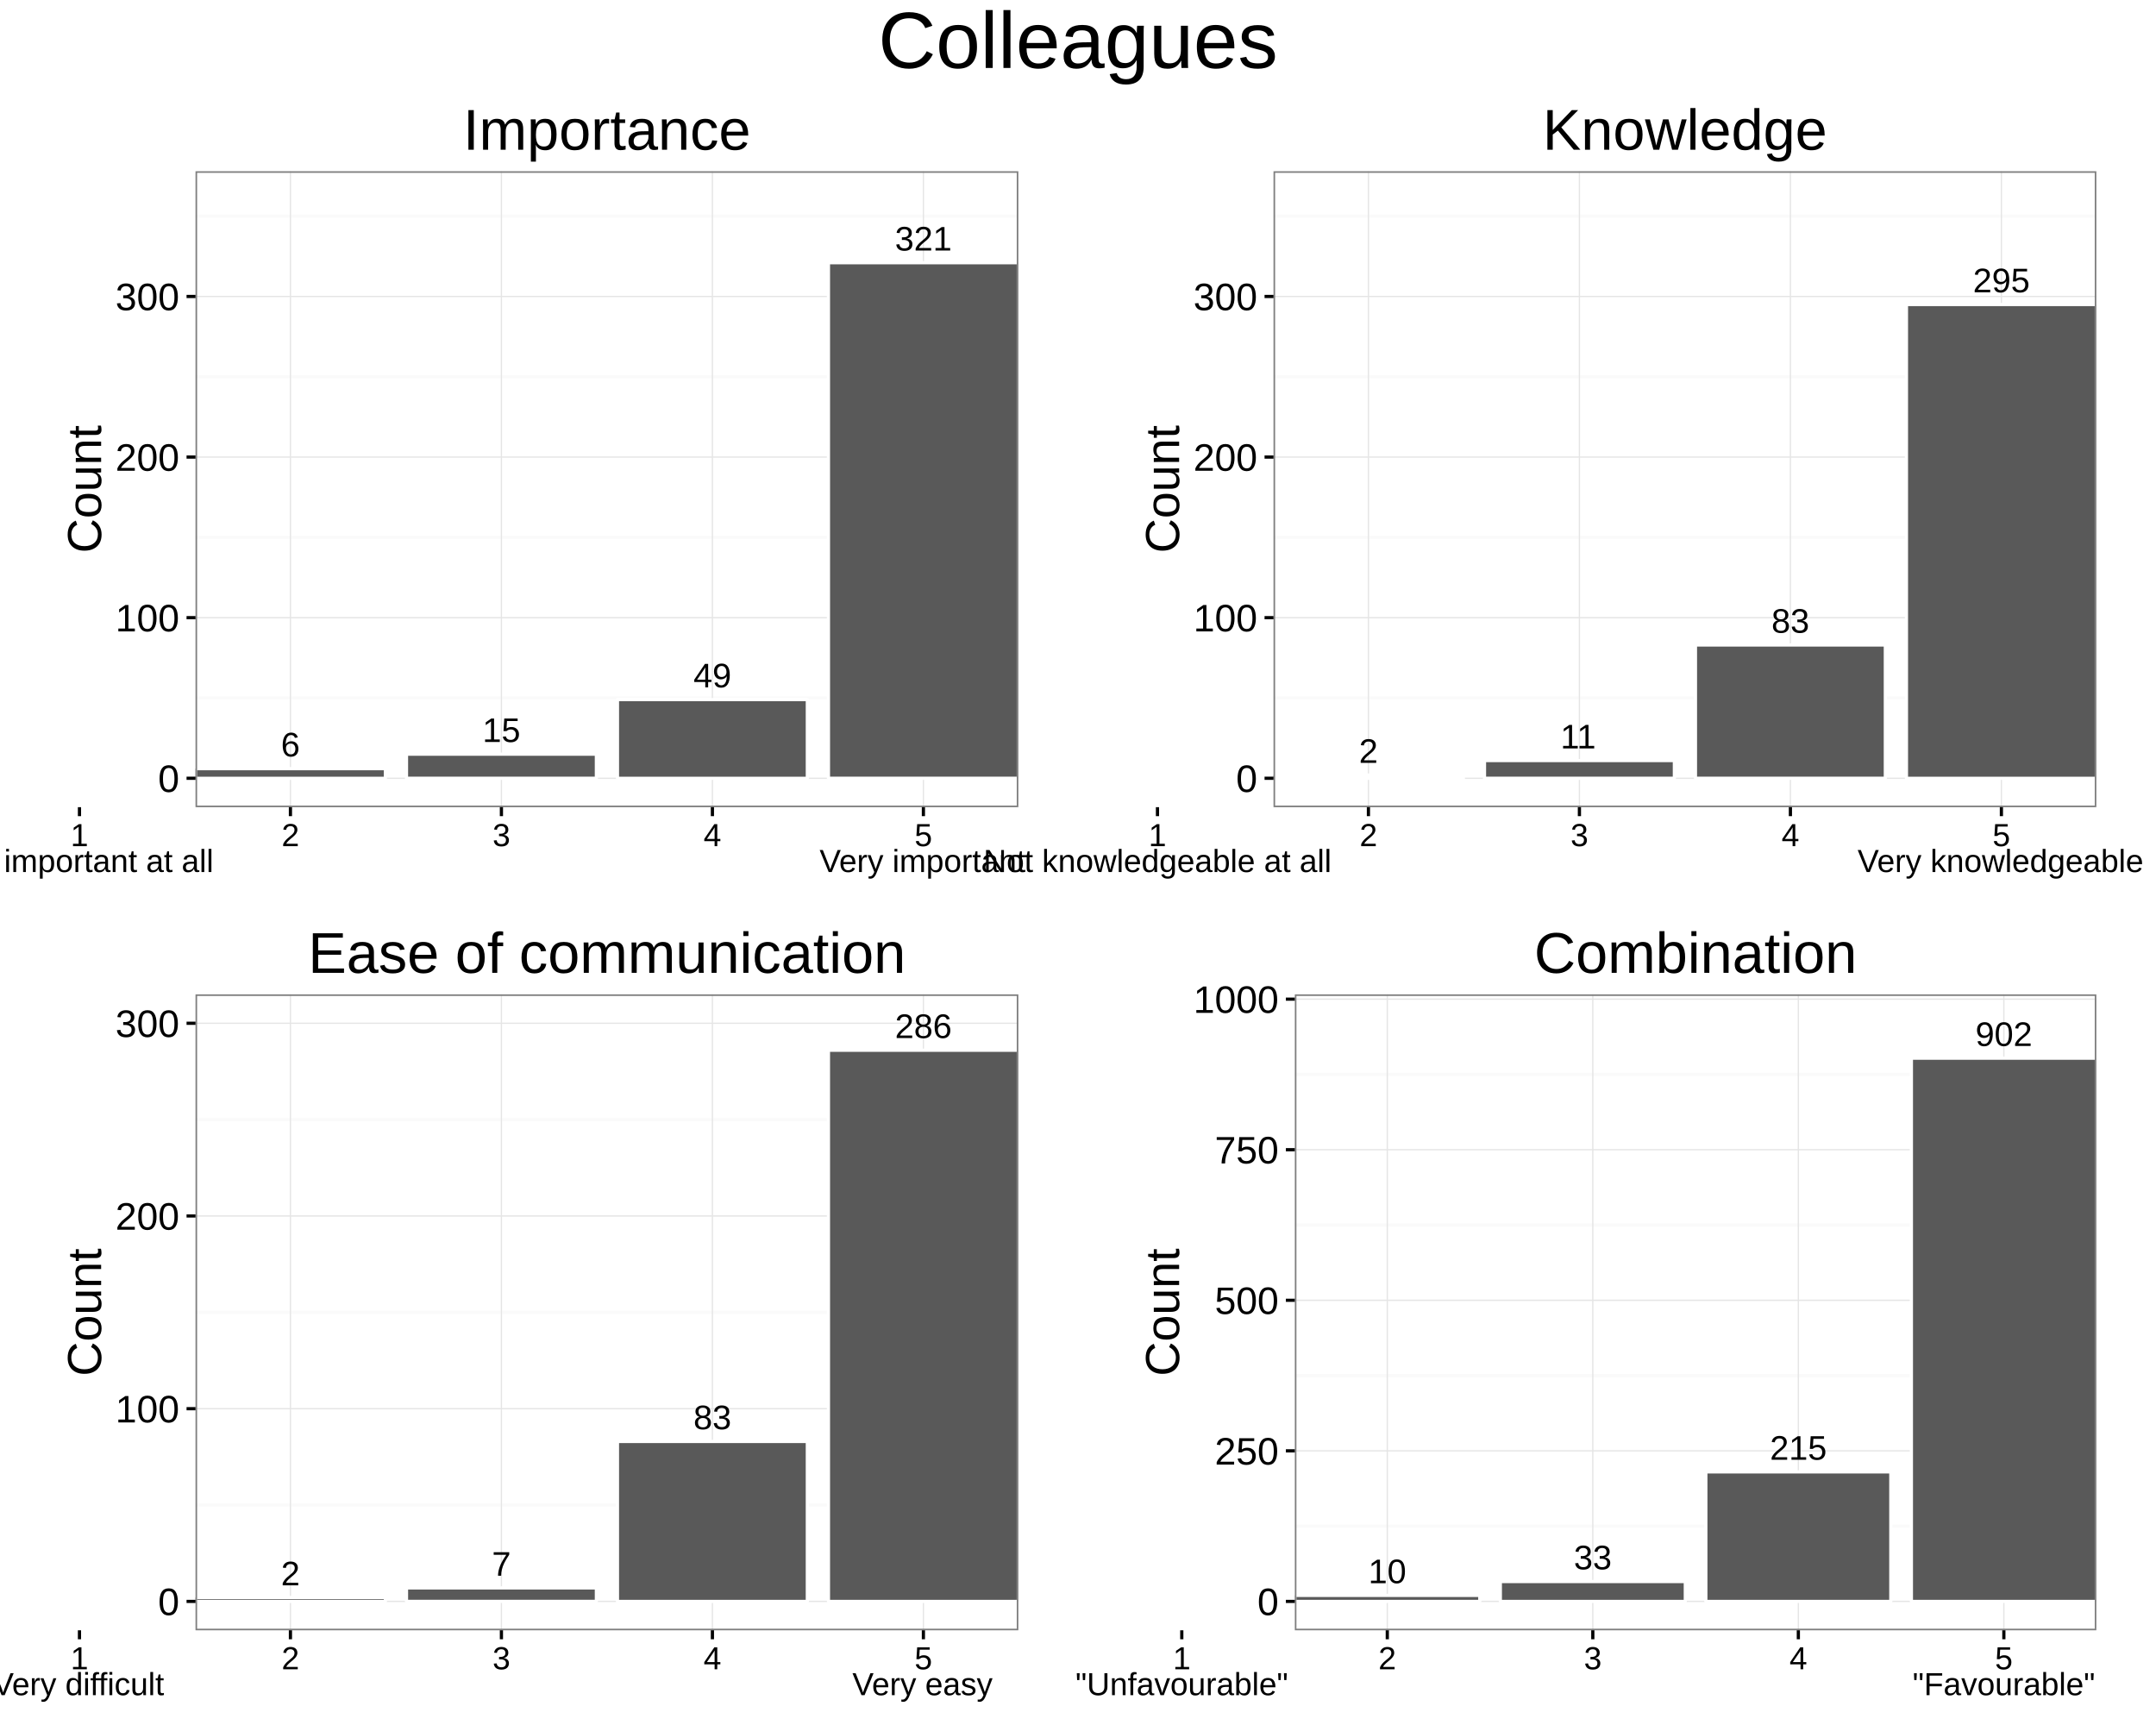
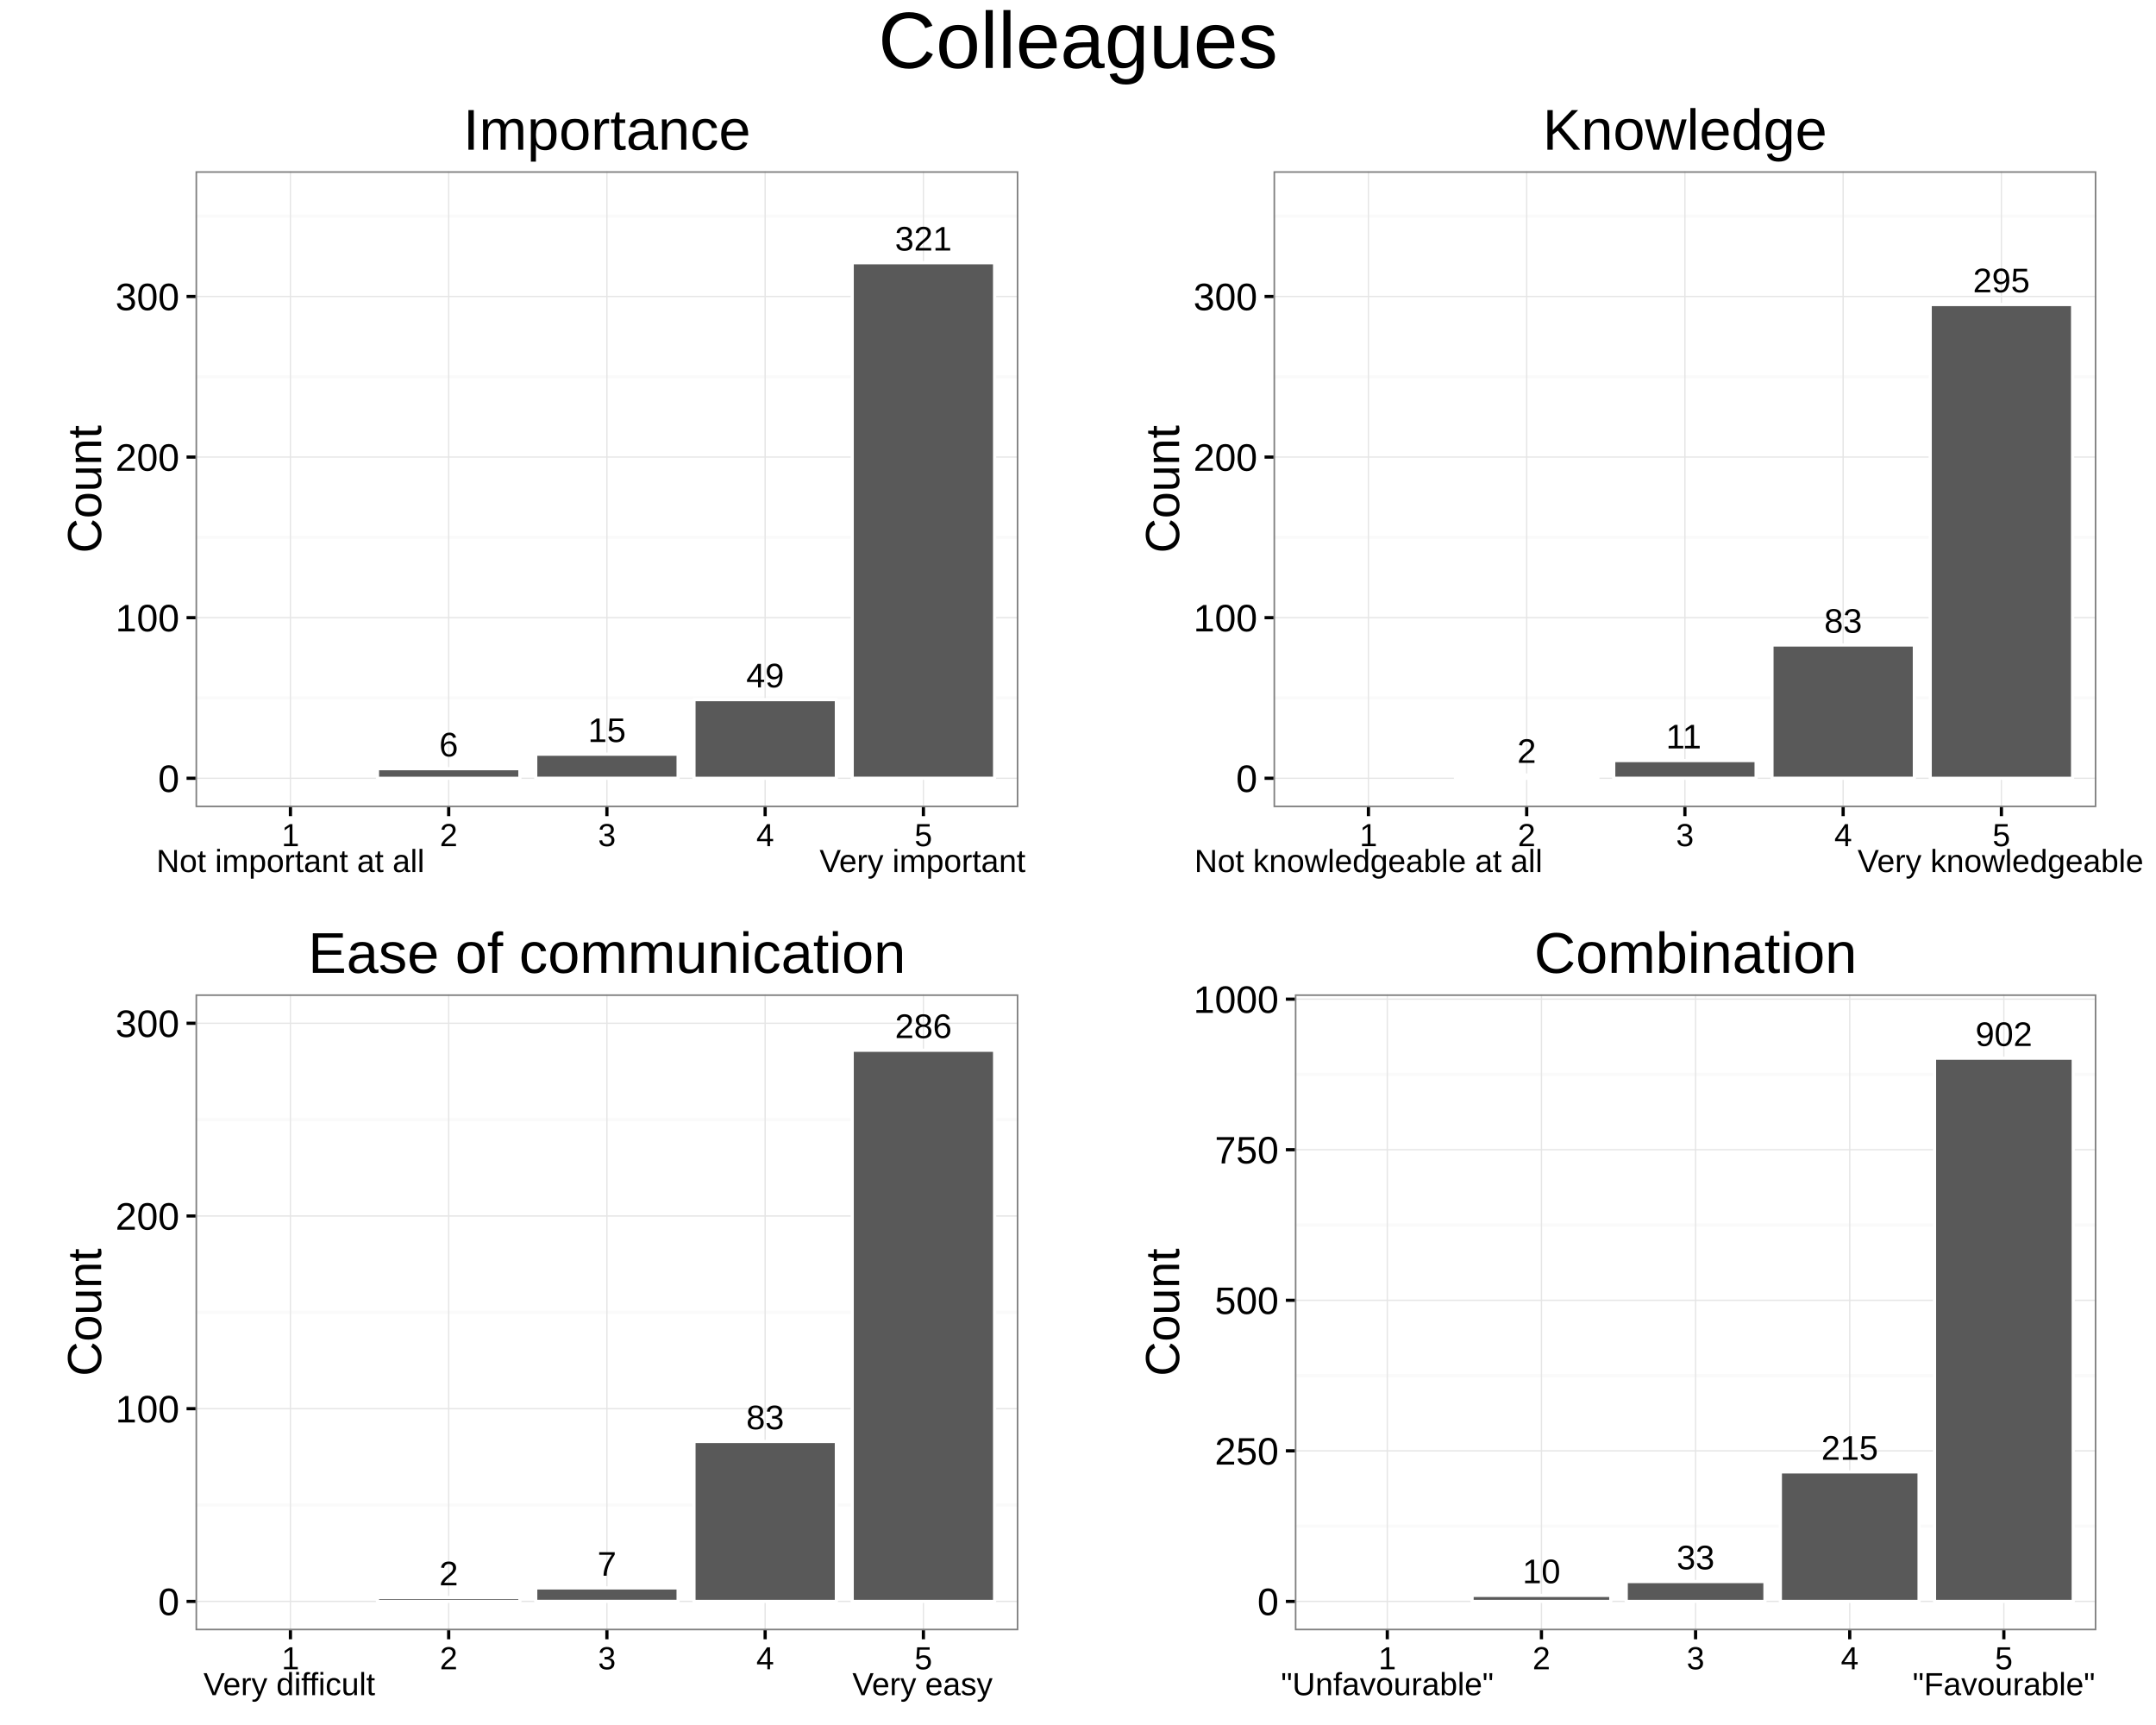
<svg xmlns="http://www.w3.org/2000/svg" viewBox="0 0 720.00 576.00">
  <defs>
    <style type="text/css">
    line, polyline, path, rect, circle {
      fill: none;
      stroke: #000000;
      stroke-linecap: round;
      stroke-linejoin: round;
      stroke-miterlimit: 10.00;
    }
  </style>
  </defs>
  <rect width="100%" height="100%" style="stroke: none; fill: #FFFFFF;" />
  <defs>
    <clipPath id="cp1">
      <rect x="0.00" y="26.29" width="360.00" height="274.86" />
    </clipPath>
  </defs>
  <rect x="0.00" y="26.29" width="360.00" height="274.86" style="stroke-width: 1.07; stroke: #FFFFFF; fill: #FFFFFF;" clip-path="url(#cp1)" />
  <defs>
    <clipPath id="cp2">
      <rect x="0.00" y="0.00" width="720.00" height="576.00" />
    </clipPath>
  </defs>
  <defs>
    <clipPath id="cp3">
      <rect x="65.29" y="57.17" width="274.79" height="212.36" />
    </clipPath>
  </defs>
  <rect x="65.29" y="57.17" width="274.79" height="212.36" style="stroke-width: 1.07; stroke: none; fill: #FFFFFF;" clip-path="url(#cp3)" />
  <polyline points="65.29,233.06 340.07,233.06 " style="stroke-width: 1.07; stroke: #FAFAFA; stroke-linecap: butt;" clip-path="url(#cp3)" />
  <polyline points="65.29,179.43 340.07,179.43 " style="stroke-width: 1.07; stroke: #FAFAFA; stroke-linecap: butt;" clip-path="url(#cp3)" />
  <polyline points="65.29,125.81 340.07,125.81 " style="stroke-width: 1.07; stroke: #FAFAFA; stroke-linecap: butt;" clip-path="url(#cp3)" />
  <polyline points="65.29,72.18 340.07,72.18 " style="stroke-width: 1.07; stroke: #FAFAFA; stroke-linecap: butt;" clip-path="url(#cp3)" />
  <polyline points="65.29,259.87 340.07,259.87 " style="stroke-width: 0.43; stroke: #E5E5E5; stroke-linecap: butt;" clip-path="url(#cp3)" />
  <polyline points="65.29,206.25 340.07,206.25 " style="stroke-width: 0.43; stroke: #E5E5E5; stroke-linecap: butt;" clip-path="url(#cp3)" />
  <polyline points="65.29,152.62 340.07,152.62 " style="stroke-width: 0.43; stroke: #E5E5E5; stroke-linecap: butt;" clip-path="url(#cp3)" />
  <polyline points="65.29,99.00 340.07,99.00 " style="stroke-width: 0.43; stroke: #E5E5E5; stroke-linecap: butt;" clip-path="url(#cp3)" />
-   <polyline points="26.54,269.53 26.54,57.17 " style="stroke-width: 0.43; stroke: #E5E5E5; stroke-linecap: butt;" clip-path="url(#cp3)" />
  <polyline points="96.99,269.53 96.99,57.17 " style="stroke-width: 0.43; stroke: #E5E5E5; stroke-linecap: butt;" clip-path="url(#cp3)" />
-   <polyline points="167.45,269.53 167.45,57.17 " style="stroke-width: 0.43; stroke: #E5E5E5; stroke-linecap: butt;" clip-path="url(#cp3)" />
-   <polyline points="237.91,269.53 237.91,57.17 " style="stroke-width: 0.43; stroke: #E5E5E5; stroke-linecap: butt;" clip-path="url(#cp3)" />
+   <polyline points="149.84,269.53 149.84,57.17 " style="stroke-width: 0.43; stroke: #E5E5E5; stroke-linecap: butt;" clip-path="url(#cp3)" />
+   <polyline points="202.68,269.53 202.68,57.17 " style="stroke-width: 0.43; stroke: #E5E5E5; stroke-linecap: butt;" clip-path="url(#cp3)" />
+   <polyline points="255.52,269.53 255.52,57.17 " style="stroke-width: 0.43; stroke: #E5E5E5; stroke-linecap: butt;" clip-path="url(#cp3)" />
  <polyline points="308.37,269.53 308.37,57.17 " style="stroke-width: 0.43; stroke: #E5E5E5; stroke-linecap: butt;" clip-path="url(#cp3)" />
-   <rect x="65.29" y="256.66" width="63.41" height="3.22" style="stroke-width: 1.07; stroke: #FFFFFF; stroke-linecap: butt; fill: #595959;" clip-path="url(#cp3)" />
-   <rect x="135.75" y="251.83" width="63.41" height="8.04" style="stroke-width: 1.07; stroke: #FFFFFF; stroke-linecap: butt; fill: #595959;" clip-path="url(#cp3)" />
-   <rect x="206.20" y="233.60" width="63.41" height="26.28" style="stroke-width: 1.07; stroke: #FFFFFF; stroke-linecap: butt; fill: #595959;" clip-path="url(#cp3)" />
-   <rect x="276.66" y="87.73" width="63.41" height="172.14" style="stroke-width: 1.07; stroke: #FFFFFF; stroke-linecap: butt; fill: #595959;" clip-path="url(#cp3)" />
+   <rect x="126.06" y="256.66" width="47.56" height="3.22" style="stroke-width: 1.07; stroke: #FFFFFF; stroke-linecap: butt; fill: #595959;" clip-path="url(#cp3)" />
+   <rect x="178.90" y="251.83" width="47.56" height="8.04" style="stroke-width: 1.07; stroke: #FFFFFF; stroke-linecap: butt; fill: #595959;" clip-path="url(#cp3)" />
+   <rect x="231.75" y="233.60" width="47.56" height="26.28" style="stroke-width: 1.07; stroke: #FFFFFF; stroke-linecap: butt; fill: #595959;" clip-path="url(#cp3)" />
+   <rect x="284.59" y="87.73" width="47.56" height="172.14" style="stroke-width: 1.07; stroke: #FFFFFF; stroke-linecap: butt; fill: #595959;" clip-path="url(#cp3)" />
  <g clip-path="url(#cp3)">
-     <text x="93.83" y="252.58" style="font-size: 8.54pt; font-family: Arial;">6</text>
+     <text x="146.67" y="252.58" style="font-size: 8.54pt; font-family: Arial;">6</text>
  </g>
  <g clip-path="url(#cp3)">
-     <text x="161.12" y="247.76" style="font-size: 8.54pt; font-family: Arial;">15</text>
+     <text x="196.35" y="247.76" style="font-size: 8.54pt; font-family: Arial;">15</text>
  </g>
  <g clip-path="url(#cp3)">
-     <text x="231.58" y="229.52" style="font-size: 8.54pt; font-family: Arial;">49</text>
+     <text x="249.20" y="229.52" style="font-size: 8.54pt; font-family: Arial;">49</text>
  </g>
  <g clip-path="url(#cp3)">
    <text x="298.87" y="83.66" style="font-size: 8.54pt; font-family: Arial;">321</text>
  </g>
  <rect x="65.29" y="57.17" width="274.79" height="212.36" style="stroke-width: 1.07; stroke: #7F7F7F;" clip-path="url(#cp3)" />
  <defs>
    <clipPath id="cp4">
      <rect x="0.00" y="0.00" width="720.00" height="576.00" />
    </clipPath>
  </defs>
  <g clip-path="url(#cp4)">
    <text x="52.79" y="264.45" style="font-size: 9.60pt; font-family: Arial;">0</text>
  </g>
  <g clip-path="url(#cp4)">
    <text x="38.55" y="210.83" style="font-size: 9.60pt; font-family: Arial;">100</text>
  </g>
  <g clip-path="url(#cp4)">
    <text x="38.55" y="157.20" style="font-size: 9.60pt; font-family: Arial;">200</text>
  </g>
  <g clip-path="url(#cp4)">
    <text x="38.55" y="103.58" style="font-size: 9.60pt; font-family: Arial;">300</text>
  </g>
  <polyline points="62.30,259.87 65.29,259.87 " style="stroke-width: 1.07; stroke-linecap: butt;" clip-path="url(#cp4)" />
  <polyline points="62.30,206.25 65.29,206.25 " style="stroke-width: 1.07; stroke-linecap: butt;" clip-path="url(#cp4)" />
  <polyline points="62.30,152.62 65.29,152.62 " style="stroke-width: 1.07; stroke-linecap: butt;" clip-path="url(#cp4)" />
  <polyline points="62.30,99.00 65.29,99.00 " style="stroke-width: 1.07; stroke-linecap: butt;" clip-path="url(#cp4)" />
-   <polyline points="26.54,272.52 26.54,269.53 " style="stroke-width: 1.07; stroke-linecap: butt;" clip-path="url(#cp4)" />
  <polyline points="96.99,272.52 96.99,269.53 " style="stroke-width: 1.07; stroke-linecap: butt;" clip-path="url(#cp4)" />
-   <polyline points="167.45,272.52 167.45,269.53 " style="stroke-width: 1.07; stroke-linecap: butt;" clip-path="url(#cp4)" />
-   <polyline points="237.91,272.52 237.91,269.53 " style="stroke-width: 1.07; stroke-linecap: butt;" clip-path="url(#cp4)" />
+   <polyline points="149.84,272.52 149.84,269.53 " style="stroke-width: 1.07; stroke-linecap: butt;" clip-path="url(#cp4)" />
+   <polyline points="202.68,272.52 202.68,269.53 " style="stroke-width: 1.07; stroke-linecap: butt;" clip-path="url(#cp4)" />
+   <polyline points="255.52,272.52 255.52,269.53 " style="stroke-width: 1.07; stroke-linecap: butt;" clip-path="url(#cp4)" />
  <polyline points="308.37,272.52 308.37,269.53 " style="stroke-width: 1.07; stroke-linecap: butt;" clip-path="url(#cp4)" />
  <g clip-path="url(#cp4)">
-     <text x="23.57" y="282.54" style="font-size: 8.00pt; font-family: Arial;">1</text>
-   </g>
-   <g clip-path="url(#cp4)">
-     <text x="-18.22" y="291.18" style="font-size: 8.00pt; font-family: Arial;">Not important at all</text>
-   </g>
-   <g clip-path="url(#cp4)">
-     <text x="94.03" y="282.54" style="font-size: 8.00pt; font-family: Arial;">2</text>
-   </g>
-   <g clip-path="url(#cp4)">
-     <text x="164.49" y="282.54" style="font-size: 8.00pt; font-family: Arial;">3</text>
-   </g>
-   <g clip-path="url(#cp4)">
-     <text x="234.94" y="282.54" style="font-size: 8.00pt; font-family: Arial;">4</text>
+     <text x="94.03" y="282.54" style="font-size: 8.00pt; font-family: Arial;">1</text>
+   </g>
+   <g clip-path="url(#cp4)">
+     <text x="52.23" y="291.18" style="font-size: 8.00pt; font-family: Arial;">Not important at all</text>
+   </g>
+   <g clip-path="url(#cp4)">
+     <text x="146.87" y="282.54" style="font-size: 8.00pt; font-family: Arial;">2</text>
+   </g>
+   <g clip-path="url(#cp4)">
+     <text x="199.72" y="282.54" style="font-size: 8.00pt; font-family: Arial;">3</text>
+   </g>
+   <g clip-path="url(#cp4)">
+     <text x="252.56" y="282.54" style="font-size: 8.00pt; font-family: Arial;">4</text>
  </g>
  <g clip-path="url(#cp4)">
    <text x="305.40" y="282.54" style="font-size: 8.00pt; font-family: Arial;">5</text>
  </g>
  <g clip-path="url(#cp4)">
    <text x="273.69" y="291.18" style="font-size: 8.00pt; font-family: Arial;">Very important</text>
  </g>
  <g clip-path="url(#cp4)">
    <text transform="translate(33.77,184.69) rotate(-90)" style="font-size: 12.00pt; font-family: Arial;">Count</text>
  </g>
  <g clip-path="url(#cp4)">
    <text x="154.66" y="49.99" style="font-size: 14.40pt; font-family: Arial;">Importance</text>
  </g>
  <defs>
    <clipPath id="cp5">
      <rect x="360.00" y="26.29" width="360.00" height="274.86" />
    </clipPath>
  </defs>
  <rect x="360.00" y="26.29" width="360.00" height="274.86" style="stroke-width: 1.07; stroke: #FFFFFF; fill: #FFFFFF;" clip-path="url(#cp5)" />
  <defs>
    <clipPath id="cp6">
      <rect x="0.00" y="0.00" width="720.00" height="576.00" />
    </clipPath>
  </defs>
  <defs>
    <clipPath id="cp7">
      <rect x="425.29" y="57.17" width="274.79" height="212.36" />
    </clipPath>
  </defs>
  <rect x="425.29" y="57.17" width="274.79" height="212.36" style="stroke-width: 1.07; stroke: none; fill: #FFFFFF;" clip-path="url(#cp7)" />
  <polyline points="425.29,233.06 700.07,233.06 " style="stroke-width: 1.07; stroke: #FAFAFA; stroke-linecap: butt;" clip-path="url(#cp7)" />
  <polyline points="425.29,179.43 700.07,179.43 " style="stroke-width: 1.07; stroke: #FAFAFA; stroke-linecap: butt;" clip-path="url(#cp7)" />
  <polyline points="425.29,125.81 700.07,125.81 " style="stroke-width: 1.07; stroke: #FAFAFA; stroke-linecap: butt;" clip-path="url(#cp7)" />
  <polyline points="425.29,72.18 700.07,72.18 " style="stroke-width: 1.07; stroke: #FAFAFA; stroke-linecap: butt;" clip-path="url(#cp7)" />
  <polyline points="425.29,259.87 700.07,259.87 " style="stroke-width: 0.43; stroke: #E5E5E5; stroke-linecap: butt;" clip-path="url(#cp7)" />
  <polyline points="425.29,206.25 700.07,206.25 " style="stroke-width: 0.43; stroke: #E5E5E5; stroke-linecap: butt;" clip-path="url(#cp7)" />
  <polyline points="425.29,152.62 700.07,152.62 " style="stroke-width: 0.43; stroke: #E5E5E5; stroke-linecap: butt;" clip-path="url(#cp7)" />
  <polyline points="425.29,99.00 700.07,99.00 " style="stroke-width: 0.43; stroke: #E5E5E5; stroke-linecap: butt;" clip-path="url(#cp7)" />
-   <polyline points="386.54,269.53 386.54,57.17 " style="stroke-width: 0.43; stroke: #E5E5E5; stroke-linecap: butt;" clip-path="url(#cp7)" />
  <polyline points="456.99,269.53 456.99,57.17 " style="stroke-width: 0.43; stroke: #E5E5E5; stroke-linecap: butt;" clip-path="url(#cp7)" />
-   <polyline points="527.45,269.53 527.45,57.17 " style="stroke-width: 0.43; stroke: #E5E5E5; stroke-linecap: butt;" clip-path="url(#cp7)" />
-   <polyline points="597.91,269.53 597.91,57.17 " style="stroke-width: 0.43; stroke: #E5E5E5; stroke-linecap: butt;" clip-path="url(#cp7)" />
+   <polyline points="509.84,269.53 509.84,57.17 " style="stroke-width: 0.43; stroke: #E5E5E5; stroke-linecap: butt;" clip-path="url(#cp7)" />
+   <polyline points="562.68,269.53 562.68,57.17 " style="stroke-width: 0.43; stroke: #E5E5E5; stroke-linecap: butt;" clip-path="url(#cp7)" />
+   <polyline points="615.52,269.53 615.52,57.17 " style="stroke-width: 0.43; stroke: #E5E5E5; stroke-linecap: butt;" clip-path="url(#cp7)" />
  <polyline points="668.37,269.53 668.37,57.17 " style="stroke-width: 0.43; stroke: #E5E5E5; stroke-linecap: butt;" clip-path="url(#cp7)" />
-   <rect x="425.29" y="258.80" width="63.41" height="1.07" style="stroke-width: 1.07; stroke: #FFFFFF; stroke-linecap: butt; fill: #595959;" clip-path="url(#cp7)" />
-   <rect x="495.75" y="253.97" width="63.41" height="5.90" style="stroke-width: 1.07; stroke: #FFFFFF; stroke-linecap: butt; fill: #595959;" clip-path="url(#cp7)" />
-   <rect x="566.20" y="215.36" width="63.41" height="44.51" style="stroke-width: 1.07; stroke: #FFFFFF; stroke-linecap: butt; fill: #595959;" clip-path="url(#cp7)" />
-   <rect x="636.66" y="101.68" width="63.41" height="158.20" style="stroke-width: 1.07; stroke: #FFFFFF; stroke-linecap: butt; fill: #595959;" clip-path="url(#cp7)" />
+   <rect x="486.06" y="258.80" width="47.56" height="1.07" style="stroke-width: 1.07; stroke: #FFFFFF; stroke-linecap: butt; fill: #595959;" clip-path="url(#cp7)" />
+   <rect x="538.90" y="253.97" width="47.56" height="5.90" style="stroke-width: 1.07; stroke: #FFFFFF; stroke-linecap: butt; fill: #595959;" clip-path="url(#cp7)" />
+   <rect x="591.75" y="215.36" width="47.56" height="44.51" style="stroke-width: 1.07; stroke: #FFFFFF; stroke-linecap: butt; fill: #595959;" clip-path="url(#cp7)" />
+   <rect x="644.59" y="101.68" width="47.56" height="158.20" style="stroke-width: 1.07; stroke: #FFFFFF; stroke-linecap: butt; fill: #595959;" clip-path="url(#cp7)" />
  <g clip-path="url(#cp7)">
-     <text x="453.83" y="254.73" style="font-size: 8.54pt; font-family: Arial;">2</text>
+     <text x="506.67" y="254.73" style="font-size: 8.54pt; font-family: Arial;">2</text>
  </g>
  <g clip-path="url(#cp7)">
-     <text x="521.12" y="249.90" style="font-size: 8.54pt; font-family: Arial;">11</text>
+     <text x="556.35" y="249.90" style="font-size: 8.54pt; font-family: Arial;">11</text>
  </g>
  <g clip-path="url(#cp7)">
-     <text x="591.58" y="211.29" style="font-size: 8.54pt; font-family: Arial;">83</text>
+     <text x="609.20" y="211.29" style="font-size: 8.54pt; font-family: Arial;">83</text>
  </g>
  <g clip-path="url(#cp7)">
    <text x="658.87" y="97.60" style="font-size: 8.54pt; font-family: Arial;">295</text>
  </g>
  <rect x="425.29" y="57.17" width="274.79" height="212.36" style="stroke-width: 1.07; stroke: #7F7F7F;" clip-path="url(#cp7)" />
  <defs>
    <clipPath id="cp8">
      <rect x="0.00" y="0.00" width="720.00" height="576.00" />
    </clipPath>
  </defs>
  <g clip-path="url(#cp8)">
    <text x="412.79" y="264.45" style="font-size: 9.60pt; font-family: Arial;">0</text>
  </g>
  <g clip-path="url(#cp8)">
    <text x="398.55" y="210.83" style="font-size: 9.60pt; font-family: Arial;">100</text>
  </g>
  <g clip-path="url(#cp8)">
    <text x="398.55" y="157.20" style="font-size: 9.60pt; font-family: Arial;">200</text>
  </g>
  <g clip-path="url(#cp8)">
    <text x="398.55" y="103.58" style="font-size: 9.60pt; font-family: Arial;">300</text>
  </g>
  <polyline points="422.30,259.87 425.29,259.87 " style="stroke-width: 1.07; stroke-linecap: butt;" clip-path="url(#cp8)" />
  <polyline points="422.30,206.25 425.29,206.25 " style="stroke-width: 1.07; stroke-linecap: butt;" clip-path="url(#cp8)" />
  <polyline points="422.30,152.62 425.29,152.62 " style="stroke-width: 1.07; stroke-linecap: butt;" clip-path="url(#cp8)" />
  <polyline points="422.30,99.00 425.29,99.00 " style="stroke-width: 1.07; stroke-linecap: butt;" clip-path="url(#cp8)" />
-   <polyline points="386.54,272.52 386.54,269.53 " style="stroke-width: 1.07; stroke-linecap: butt;" clip-path="url(#cp8)" />
  <polyline points="456.99,272.52 456.99,269.53 " style="stroke-width: 1.07; stroke-linecap: butt;" clip-path="url(#cp8)" />
-   <polyline points="527.45,272.52 527.45,269.53 " style="stroke-width: 1.07; stroke-linecap: butt;" clip-path="url(#cp8)" />
-   <polyline points="597.91,272.52 597.91,269.53 " style="stroke-width: 1.07; stroke-linecap: butt;" clip-path="url(#cp8)" />
+   <polyline points="509.84,272.52 509.84,269.53 " style="stroke-width: 1.07; stroke-linecap: butt;" clip-path="url(#cp8)" />
+   <polyline points="562.68,272.52 562.68,269.53 " style="stroke-width: 1.07; stroke-linecap: butt;" clip-path="url(#cp8)" />
+   <polyline points="615.52,272.52 615.52,269.53 " style="stroke-width: 1.07; stroke-linecap: butt;" clip-path="url(#cp8)" />
  <polyline points="668.37,272.52 668.37,269.53 " style="stroke-width: 1.07; stroke-linecap: butt;" clip-path="url(#cp8)" />
  <g clip-path="url(#cp8)">
-     <text x="383.57" y="282.54" style="font-size: 8.00pt; font-family: Arial;">1</text>
-   </g>
-   <g clip-path="url(#cp8)">
-     <text x="328.42" y="291.18" style="font-size: 8.00pt; font-family: Arial;">Not knowledgeable at all</text>
-   </g>
-   <g clip-path="url(#cp8)">
-     <text x="454.03" y="282.54" style="font-size: 8.00pt; font-family: Arial;">2</text>
-   </g>
-   <g clip-path="url(#cp8)">
-     <text x="524.49" y="282.54" style="font-size: 8.00pt; font-family: Arial;">3</text>
-   </g>
-   <g clip-path="url(#cp8)">
-     <text x="594.94" y="282.54" style="font-size: 8.00pt; font-family: Arial;">4</text>
+     <text x="454.03" y="282.54" style="font-size: 8.00pt; font-family: Arial;">1</text>
+   </g>
+   <g clip-path="url(#cp8)">
+     <text x="398.88" y="291.18" style="font-size: 8.00pt; font-family: Arial;">Not knowledgeable at all</text>
+   </g>
+   <g clip-path="url(#cp8)">
+     <text x="506.87" y="282.54" style="font-size: 8.00pt; font-family: Arial;">2</text>
+   </g>
+   <g clip-path="url(#cp8)">
+     <text x="559.72" y="282.54" style="font-size: 8.00pt; font-family: Arial;">3</text>
+   </g>
+   <g clip-path="url(#cp8)">
+     <text x="612.56" y="282.54" style="font-size: 8.00pt; font-family: Arial;">4</text>
  </g>
  <g clip-path="url(#cp8)">
    <text x="665.40" y="282.54" style="font-size: 8.00pt; font-family: Arial;">5</text>
  </g>
  <g clip-path="url(#cp8)">
    <text x="620.34" y="291.18" style="font-size: 8.00pt; font-family: Arial;">Very knowledgeable</text>
  </g>
  <g clip-path="url(#cp8)">
    <text transform="translate(393.77,184.69) rotate(-90)" style="font-size: 12.00pt; font-family: Arial;">Count</text>
  </g>
  <g clip-path="url(#cp8)">
    <text x="515.18" y="49.99" style="font-size: 14.40pt; font-family: Arial;">Knowledge</text>
  </g>
  <defs>
    <clipPath id="cp9">
      <rect x="0.00" y="301.14" width="360.00" height="274.86" />
    </clipPath>
  </defs>
  <rect x="0.00" y="301.14" width="360.00" height="274.86" style="stroke-width: 1.07; stroke: #FFFFFF; fill: #FFFFFF;" clip-path="url(#cp9)" />
  <defs>
    <clipPath id="cp10">
      <rect x="0.00" y="0.00" width="720.00" height="576.00" />
    </clipPath>
  </defs>
  <defs>
    <clipPath id="cp11">
      <rect x="65.29" y="332.02" width="274.79" height="212.36" />
    </clipPath>
  </defs>
  <rect x="65.29" y="332.02" width="274.79" height="212.36" style="stroke-width: 1.07; stroke: none; fill: #FFFFFF;" clip-path="url(#cp11)" />
  <polyline points="65.29,502.55 340.07,502.55 " style="stroke-width: 1.07; stroke: #FAFAFA; stroke-linecap: butt;" clip-path="url(#cp11)" />
  <polyline points="65.29,438.20 340.07,438.20 " style="stroke-width: 1.07; stroke: #FAFAFA; stroke-linecap: butt;" clip-path="url(#cp11)" />
  <polyline points="65.29,373.85 340.07,373.85 " style="stroke-width: 1.07; stroke: #FAFAFA; stroke-linecap: butt;" clip-path="url(#cp11)" />
  <polyline points="65.29,534.73 340.07,534.73 " style="stroke-width: 0.43; stroke: #E5E5E5; stroke-linecap: butt;" clip-path="url(#cp11)" />
  <polyline points="65.29,470.38 340.07,470.38 " style="stroke-width: 0.43; stroke: #E5E5E5; stroke-linecap: butt;" clip-path="url(#cp11)" />
  <polyline points="65.29,406.03 340.07,406.03 " style="stroke-width: 0.43; stroke: #E5E5E5; stroke-linecap: butt;" clip-path="url(#cp11)" />
  <polyline points="65.29,341.68 340.07,341.68 " style="stroke-width: 0.43; stroke: #E5E5E5; stroke-linecap: butt;" clip-path="url(#cp11)" />
-   <polyline points="26.54,544.38 26.54,332.02 " style="stroke-width: 0.43; stroke: #E5E5E5; stroke-linecap: butt;" clip-path="url(#cp11)" />
  <polyline points="96.99,544.38 96.99,332.02 " style="stroke-width: 0.43; stroke: #E5E5E5; stroke-linecap: butt;" clip-path="url(#cp11)" />
-   <polyline points="167.45,544.38 167.45,332.02 " style="stroke-width: 0.43; stroke: #E5E5E5; stroke-linecap: butt;" clip-path="url(#cp11)" />
-   <polyline points="237.91,544.38 237.91,332.02 " style="stroke-width: 0.43; stroke: #E5E5E5; stroke-linecap: butt;" clip-path="url(#cp11)" />
+   <polyline points="149.84,544.38 149.84,332.02 " style="stroke-width: 0.43; stroke: #E5E5E5; stroke-linecap: butt;" clip-path="url(#cp11)" />
+   <polyline points="202.68,544.38 202.68,332.02 " style="stroke-width: 0.43; stroke: #E5E5E5; stroke-linecap: butt;" clip-path="url(#cp11)" />
+   <polyline points="255.52,544.38 255.52,332.02 " style="stroke-width: 0.43; stroke: #E5E5E5; stroke-linecap: butt;" clip-path="url(#cp11)" />
  <polyline points="308.37,544.38 308.37,332.02 " style="stroke-width: 0.43; stroke: #E5E5E5; stroke-linecap: butt;" clip-path="url(#cp11)" />
-   <rect x="65.29" y="533.44" width="63.41" height="1.29" style="stroke-width: 1.07; stroke: #FFFFFF; stroke-linecap: butt; fill: #595959;" clip-path="url(#cp11)" />
-   <rect x="135.75" y="530.22" width="63.41" height="4.50" style="stroke-width: 1.07; stroke: #FFFFFF; stroke-linecap: butt; fill: #595959;" clip-path="url(#cp11)" />
-   <rect x="206.20" y="481.32" width="63.41" height="53.41" style="stroke-width: 1.07; stroke: #FFFFFF; stroke-linecap: butt; fill: #595959;" clip-path="url(#cp11)" />
-   <rect x="276.66" y="350.69" width="63.41" height="184.04" style="stroke-width: 1.07; stroke: #FFFFFF; stroke-linecap: butt; fill: #595959;" clip-path="url(#cp11)" />
+   <rect x="126.06" y="533.44" width="47.56" height="1.29" style="stroke-width: 1.07; stroke: #FFFFFF; stroke-linecap: butt; fill: #595959;" clip-path="url(#cp11)" />
+   <rect x="178.90" y="530.22" width="47.56" height="4.50" style="stroke-width: 1.07; stroke: #FFFFFF; stroke-linecap: butt; fill: #595959;" clip-path="url(#cp11)" />
+   <rect x="231.75" y="481.32" width="47.56" height="53.41" style="stroke-width: 1.07; stroke: #FFFFFF; stroke-linecap: butt; fill: #595959;" clip-path="url(#cp11)" />
+   <rect x="284.59" y="350.69" width="47.56" height="184.04" style="stroke-width: 1.07; stroke: #FFFFFF; stroke-linecap: butt; fill: #595959;" clip-path="url(#cp11)" />
  <g clip-path="url(#cp11)">
-     <text x="93.83" y="529.37" style="font-size: 8.54pt; font-family: Arial;">2</text>
+     <text x="146.67" y="529.37" style="font-size: 8.54pt; font-family: Arial;">2</text>
  </g>
  <g clip-path="url(#cp11)">
-     <text x="164.29" y="526.15" style="font-size: 8.54pt; font-family: Arial;">7</text>
+     <text x="199.52" y="526.15" style="font-size: 8.54pt; font-family: Arial;">7</text>
  </g>
  <g clip-path="url(#cp11)">
-     <text x="231.58" y="477.24" style="font-size: 8.54pt; font-family: Arial;">83</text>
+     <text x="249.20" y="477.24" style="font-size: 8.54pt; font-family: Arial;">83</text>
  </g>
  <g clip-path="url(#cp11)">
    <text x="298.87" y="346.61" style="font-size: 8.54pt; font-family: Arial;">286</text>
  </g>
  <rect x="65.29" y="332.02" width="274.79" height="212.36" style="stroke-width: 1.07; stroke: #7F7F7F;" clip-path="url(#cp11)" />
  <defs>
    <clipPath id="cp12">
      <rect x="0.00" y="0.00" width="720.00" height="576.00" />
    </clipPath>
  </defs>
  <g clip-path="url(#cp12)">
    <text x="52.79" y="539.31" style="font-size: 9.60pt; font-family: Arial;">0</text>
  </g>
  <g clip-path="url(#cp12)">
    <text x="38.55" y="474.96" style="font-size: 9.60pt; font-family: Arial;">100</text>
  </g>
  <g clip-path="url(#cp12)">
    <text x="38.55" y="410.61" style="font-size: 9.60pt; font-family: Arial;">200</text>
  </g>
  <g clip-path="url(#cp12)">
    <text x="38.55" y="346.26" style="font-size: 9.60pt; font-family: Arial;">300</text>
  </g>
  <polyline points="62.30,534.73 65.29,534.73 " style="stroke-width: 1.07; stroke-linecap: butt;" clip-path="url(#cp12)" />
  <polyline points="62.30,470.38 65.29,470.38 " style="stroke-width: 1.07; stroke-linecap: butt;" clip-path="url(#cp12)" />
  <polyline points="62.30,406.03 65.29,406.03 " style="stroke-width: 1.07; stroke-linecap: butt;" clip-path="url(#cp12)" />
  <polyline points="62.30,341.68 65.29,341.68 " style="stroke-width: 1.07; stroke-linecap: butt;" clip-path="url(#cp12)" />
-   <polyline points="26.54,547.37 26.54,544.38 " style="stroke-width: 1.07; stroke-linecap: butt;" clip-path="url(#cp12)" />
  <polyline points="96.99,547.37 96.99,544.38 " style="stroke-width: 1.07; stroke-linecap: butt;" clip-path="url(#cp12)" />
-   <polyline points="167.45,547.37 167.45,544.38 " style="stroke-width: 1.07; stroke-linecap: butt;" clip-path="url(#cp12)" />
-   <polyline points="237.91,547.37 237.91,544.38 " style="stroke-width: 1.07; stroke-linecap: butt;" clip-path="url(#cp12)" />
+   <polyline points="149.84,547.37 149.84,544.38 " style="stroke-width: 1.07; stroke-linecap: butt;" clip-path="url(#cp12)" />
+   <polyline points="202.68,547.37 202.68,544.38 " style="stroke-width: 1.07; stroke-linecap: butt;" clip-path="url(#cp12)" />
+   <polyline points="255.52,547.37 255.52,544.38 " style="stroke-width: 1.07; stroke-linecap: butt;" clip-path="url(#cp12)" />
  <polyline points="308.37,547.37 308.37,544.38 " style="stroke-width: 1.07; stroke-linecap: butt;" clip-path="url(#cp12)" />
  <g clip-path="url(#cp12)">
-     <text x="23.57" y="557.40" style="font-size: 8.00pt; font-family: Arial;">1</text>
-   </g>
-   <g clip-path="url(#cp12)">
-     <text x="-2.51" y="566.04" style="font-size: 8.00pt; font-family: Arial;">Very difficult</text>
-   </g>
-   <g clip-path="url(#cp12)">
-     <text x="94.03" y="557.40" style="font-size: 8.00pt; font-family: Arial;">2</text>
-   </g>
-   <g clip-path="url(#cp12)">
-     <text x="164.49" y="557.40" style="font-size: 8.00pt; font-family: Arial;">3</text>
-   </g>
-   <g clip-path="url(#cp12)">
-     <text x="234.94" y="557.40" style="font-size: 8.00pt; font-family: Arial;">4</text>
+     <text x="94.03" y="557.40" style="font-size: 8.00pt; font-family: Arial;">1</text>
+   </g>
+   <g clip-path="url(#cp12)">
+     <text x="67.95" y="566.04" style="font-size: 8.00pt; font-family: Arial;">Very difficult</text>
+   </g>
+   <g clip-path="url(#cp12)">
+     <text x="146.87" y="557.40" style="font-size: 8.00pt; font-family: Arial;">2</text>
+   </g>
+   <g clip-path="url(#cp12)">
+     <text x="199.72" y="557.40" style="font-size: 8.00pt; font-family: Arial;">3</text>
+   </g>
+   <g clip-path="url(#cp12)">
+     <text x="252.56" y="557.40" style="font-size: 8.00pt; font-family: Arial;">4</text>
  </g>
  <g clip-path="url(#cp12)">
    <text x="305.40" y="557.40" style="font-size: 8.00pt; font-family: Arial;">5</text>
  </g>
  <g clip-path="url(#cp12)">
    <text x="284.65" y="566.04" style="font-size: 8.00pt; font-family: Arial;">Very easy</text>
  </g>
  <g clip-path="url(#cp12)">
    <text transform="translate(33.77,459.55) rotate(-90)" style="font-size: 12.00pt; font-family: Arial;">Count</text>
  </g>
  <g clip-path="url(#cp12)">
    <text x="102.90" y="324.85" style="font-size: 14.40pt; font-family: Arial;">Ease of communication</text>
  </g>
  <defs>
    <clipPath id="cp13">
      <rect x="360.00" y="301.14" width="360.00" height="274.86" />
    </clipPath>
  </defs>
  <rect x="360.00" y="301.14" width="360.00" height="274.86" style="stroke-width: 1.07; stroke: #FFFFFF; fill: #FFFFFF;" clip-path="url(#cp13)" />
  <defs>
    <clipPath id="cp14">
      <rect x="0.00" y="0.00" width="720.00" height="576.00" />
    </clipPath>
  </defs>
  <defs>
    <clipPath id="cp15">
      <rect x="432.41" y="332.02" width="267.67" height="212.36" />
    </clipPath>
  </defs>
  <rect x="432.41" y="332.02" width="267.67" height="212.36" style="stroke-width: 1.07; stroke: none; fill: #FFFFFF;" clip-path="url(#cp15)" />
  <polyline points="432.41,509.59 700.07,509.59 " style="stroke-width: 1.07; stroke: #FAFAFA; stroke-linecap: butt;" clip-path="url(#cp15)" />
  <polyline points="432.41,459.32 700.07,459.32 " style="stroke-width: 1.07; stroke: #FAFAFA; stroke-linecap: butt;" clip-path="url(#cp15)" />
  <polyline points="432.41,409.04 700.07,409.04 " style="stroke-width: 1.07; stroke: #FAFAFA; stroke-linecap: butt;" clip-path="url(#cp15)" />
  <polyline points="432.41,358.77 700.07,358.77 " style="stroke-width: 1.07; stroke: #FAFAFA; stroke-linecap: butt;" clip-path="url(#cp15)" />
  <polyline points="432.41,534.73 700.07,534.73 " style="stroke-width: 0.43; stroke: #E5E5E5; stroke-linecap: butt;" clip-path="url(#cp15)" />
  <polyline points="432.41,484.46 700.07,484.46 " style="stroke-width: 0.43; stroke: #E5E5E5; stroke-linecap: butt;" clip-path="url(#cp15)" />
  <polyline points="432.41,434.18 700.07,434.18 " style="stroke-width: 0.43; stroke: #E5E5E5; stroke-linecap: butt;" clip-path="url(#cp15)" />
  <polyline points="432.41,383.91 700.07,383.91 " style="stroke-width: 0.43; stroke: #E5E5E5; stroke-linecap: butt;" clip-path="url(#cp15)" />
  <polyline points="432.41,333.63 700.07,333.63 " style="stroke-width: 0.43; stroke: #E5E5E5; stroke-linecap: butt;" clip-path="url(#cp15)" />
-   <polyline points="394.66,544.38 394.66,332.02 " style="stroke-width: 0.43; stroke: #E5E5E5; stroke-linecap: butt;" clip-path="url(#cp15)" />
  <polyline points="463.29,544.38 463.29,332.02 " style="stroke-width: 0.43; stroke: #E5E5E5; stroke-linecap: butt;" clip-path="url(#cp15)" />
-   <polyline points="531.92,544.38 531.92,332.02 " style="stroke-width: 0.43; stroke: #E5E5E5; stroke-linecap: butt;" clip-path="url(#cp15)" />
-   <polyline points="600.56,544.38 600.56,332.02 " style="stroke-width: 0.43; stroke: #E5E5E5; stroke-linecap: butt;" clip-path="url(#cp15)" />
+   <polyline points="514.77,544.38 514.77,332.02 " style="stroke-width: 0.43; stroke: #E5E5E5; stroke-linecap: butt;" clip-path="url(#cp15)" />
+   <polyline points="566.24,544.38 566.24,332.02 " style="stroke-width: 0.43; stroke: #E5E5E5; stroke-linecap: butt;" clip-path="url(#cp15)" />
+   <polyline points="617.72,544.38 617.72,332.02 " style="stroke-width: 0.43; stroke: #E5E5E5; stroke-linecap: butt;" clip-path="url(#cp15)" />
  <polyline points="669.19,544.38 669.19,332.02 " style="stroke-width: 0.43; stroke: #E5E5E5; stroke-linecap: butt;" clip-path="url(#cp15)" />
-   <rect x="432.41" y="532.72" width="61.77" height="2.01" style="stroke-width: 1.07; stroke: #FFFFFF; stroke-linecap: butt; fill: #595959;" clip-path="url(#cp15)" />
-   <rect x="501.04" y="528.09" width="61.77" height="6.64" style="stroke-width: 1.07; stroke: #FFFFFF; stroke-linecap: butt; fill: #595959;" clip-path="url(#cp15)" />
-   <rect x="569.67" y="491.49" width="61.77" height="43.24" style="stroke-width: 1.07; stroke: #FFFFFF; stroke-linecap: butt; fill: #595959;" clip-path="url(#cp15)" />
-   <rect x="638.31" y="353.34" width="61.77" height="181.39" style="stroke-width: 1.07; stroke: #FFFFFF; stroke-linecap: butt; fill: #595959;" clip-path="url(#cp15)" />
+   <rect x="491.60" y="532.72" width="46.33" height="2.01" style="stroke-width: 1.07; stroke: #FFFFFF; stroke-linecap: butt; fill: #595959;" clip-path="url(#cp15)" />
+   <rect x="543.08" y="528.09" width="46.33" height="6.64" style="stroke-width: 1.07; stroke: #FFFFFF; stroke-linecap: butt; fill: #595959;" clip-path="url(#cp15)" />
+   <rect x="594.55" y="491.49" width="46.33" height="43.24" style="stroke-width: 1.07; stroke: #FFFFFF; stroke-linecap: butt; fill: #595959;" clip-path="url(#cp15)" />
+   <rect x="646.03" y="353.34" width="46.33" height="181.39" style="stroke-width: 1.07; stroke: #FFFFFF; stroke-linecap: butt; fill: #595959;" clip-path="url(#cp15)" />
  <g clip-path="url(#cp15)">
-     <text x="456.96" y="528.65" style="font-size: 8.54pt; font-family: Arial;">10</text>
+     <text x="508.44" y="528.65" style="font-size: 8.54pt; font-family: Arial;">10</text>
  </g>
  <g clip-path="url(#cp15)">
-     <text x="525.59" y="524.02" style="font-size: 8.54pt; font-family: Arial;">33</text>
+     <text x="559.91" y="524.02" style="font-size: 8.54pt; font-family: Arial;">33</text>
  </g>
  <g clip-path="url(#cp15)">
-     <text x="591.06" y="487.42" style="font-size: 8.54pt; font-family: Arial;">215</text>
+     <text x="608.22" y="487.42" style="font-size: 8.54pt; font-family: Arial;">215</text>
  </g>
  <g clip-path="url(#cp15)">
    <text x="659.70" y="349.27" style="font-size: 8.54pt; font-family: Arial;">902</text>
  </g>
  <rect x="432.41" y="332.02" width="267.67" height="212.36" style="stroke-width: 1.07; stroke: #7F7F7F;" clip-path="url(#cp15)" />
  <defs>
    <clipPath id="cp16">
      <rect x="0.00" y="0.00" width="720.00" height="576.00" />
    </clipPath>
  </defs>
  <g clip-path="url(#cp16)">
    <text x="419.91" y="539.31" style="font-size: 9.60pt; font-family: Arial;">0</text>
  </g>
  <g clip-path="url(#cp16)">
    <text x="405.67" y="489.04" style="font-size: 9.60pt; font-family: Arial;">250</text>
  </g>
  <g clip-path="url(#cp16)">
    <text x="405.67" y="438.76" style="font-size: 9.60pt; font-family: Arial;">500</text>
  </g>
  <g clip-path="url(#cp16)">
    <text x="405.67" y="388.49" style="font-size: 9.60pt; font-family: Arial;">750</text>
  </g>
  <g clip-path="url(#cp16)">
    <text x="398.55" y="338.21" style="font-size: 9.60pt; font-family: Arial;">1000</text>
  </g>
  <polyline points="429.42,534.73 432.41,534.73 " style="stroke-width: 1.07; stroke-linecap: butt;" clip-path="url(#cp16)" />
  <polyline points="429.42,484.46 432.41,484.46 " style="stroke-width: 1.07; stroke-linecap: butt;" clip-path="url(#cp16)" />
  <polyline points="429.42,434.18 432.41,434.18 " style="stroke-width: 1.07; stroke-linecap: butt;" clip-path="url(#cp16)" />
  <polyline points="429.42,383.91 432.41,383.91 " style="stroke-width: 1.07; stroke-linecap: butt;" clip-path="url(#cp16)" />
  <polyline points="429.42,333.63 432.41,333.63 " style="stroke-width: 1.07; stroke-linecap: butt;" clip-path="url(#cp16)" />
-   <polyline points="394.66,547.37 394.66,544.38 " style="stroke-width: 1.07; stroke-linecap: butt;" clip-path="url(#cp16)" />
  <polyline points="463.29,547.37 463.29,544.38 " style="stroke-width: 1.07; stroke-linecap: butt;" clip-path="url(#cp16)" />
-   <polyline points="531.92,547.37 531.92,544.38 " style="stroke-width: 1.07; stroke-linecap: butt;" clip-path="url(#cp16)" />
-   <polyline points="600.56,547.37 600.56,544.38 " style="stroke-width: 1.07; stroke-linecap: butt;" clip-path="url(#cp16)" />
+   <polyline points="514.77,547.37 514.77,544.38 " style="stroke-width: 1.07; stroke-linecap: butt;" clip-path="url(#cp16)" />
+   <polyline points="566.24,547.37 566.24,544.38 " style="stroke-width: 1.07; stroke-linecap: butt;" clip-path="url(#cp16)" />
+   <polyline points="617.72,547.37 617.72,544.38 " style="stroke-width: 1.07; stroke-linecap: butt;" clip-path="url(#cp16)" />
  <polyline points="669.19,547.37 669.19,544.38 " style="stroke-width: 1.07; stroke-linecap: butt;" clip-path="url(#cp16)" />
  <g clip-path="url(#cp16)">
-     <text x="391.69" y="557.40" style="font-size: 8.00pt; font-family: Arial;">1</text>
-   </g>
-   <g clip-path="url(#cp16)">
-     <text x="359.15" y="566.04" style="font-size: 8.00pt; font-family: Arial;">"Unfavourable"</text>
-   </g>
-   <g clip-path="url(#cp16)">
-     <text x="460.32" y="557.40" style="font-size: 8.00pt; font-family: Arial;">2</text>
-   </g>
-   <g clip-path="url(#cp16)">
-     <text x="528.96" y="557.40" style="font-size: 8.00pt; font-family: Arial;">3</text>
-   </g>
-   <g clip-path="url(#cp16)">
-     <text x="597.59" y="557.40" style="font-size: 8.00pt; font-family: Arial;">4</text>
+     <text x="460.32" y="557.40" style="font-size: 8.00pt; font-family: Arial;">1</text>
+   </g>
+   <g clip-path="url(#cp16)">
+     <text x="427.78" y="566.04" style="font-size: 8.00pt; font-family: Arial;">"Unfavourable"</text>
+   </g>
+   <g clip-path="url(#cp16)">
+     <text x="511.80" y="557.40" style="font-size: 8.00pt; font-family: Arial;">2</text>
+   </g>
+   <g clip-path="url(#cp16)">
+     <text x="563.27" y="557.40" style="font-size: 8.00pt; font-family: Arial;">3</text>
+   </g>
+   <g clip-path="url(#cp16)">
+     <text x="614.75" y="557.40" style="font-size: 8.00pt; font-family: Arial;">4</text>
  </g>
  <g clip-path="url(#cp16)">
    <text x="666.22" y="557.40" style="font-size: 8.00pt; font-family: Arial;">5</text>
  </g>
  <g clip-path="url(#cp16)">
    <text x="638.72" y="566.04" style="font-size: 8.00pt; font-family: Arial;">"Favourable"</text>
  </g>
  <g clip-path="url(#cp16)">
    <text transform="translate(393.77,459.55) rotate(-90)" style="font-size: 12.00pt; font-family: Arial;">Count</text>
  </g>
  <g clip-path="url(#cp16)">
    <text x="512.34" y="324.85" style="font-size: 14.40pt; font-family: Arial;">Combination</text>
  </g>
  <g clip-path="url(#cp16)">
    <text x="293.29" y="22.69" style="font-size: 20.00pt; font-family: Arial;">Colleagues</text>
  </g>
</svg>
